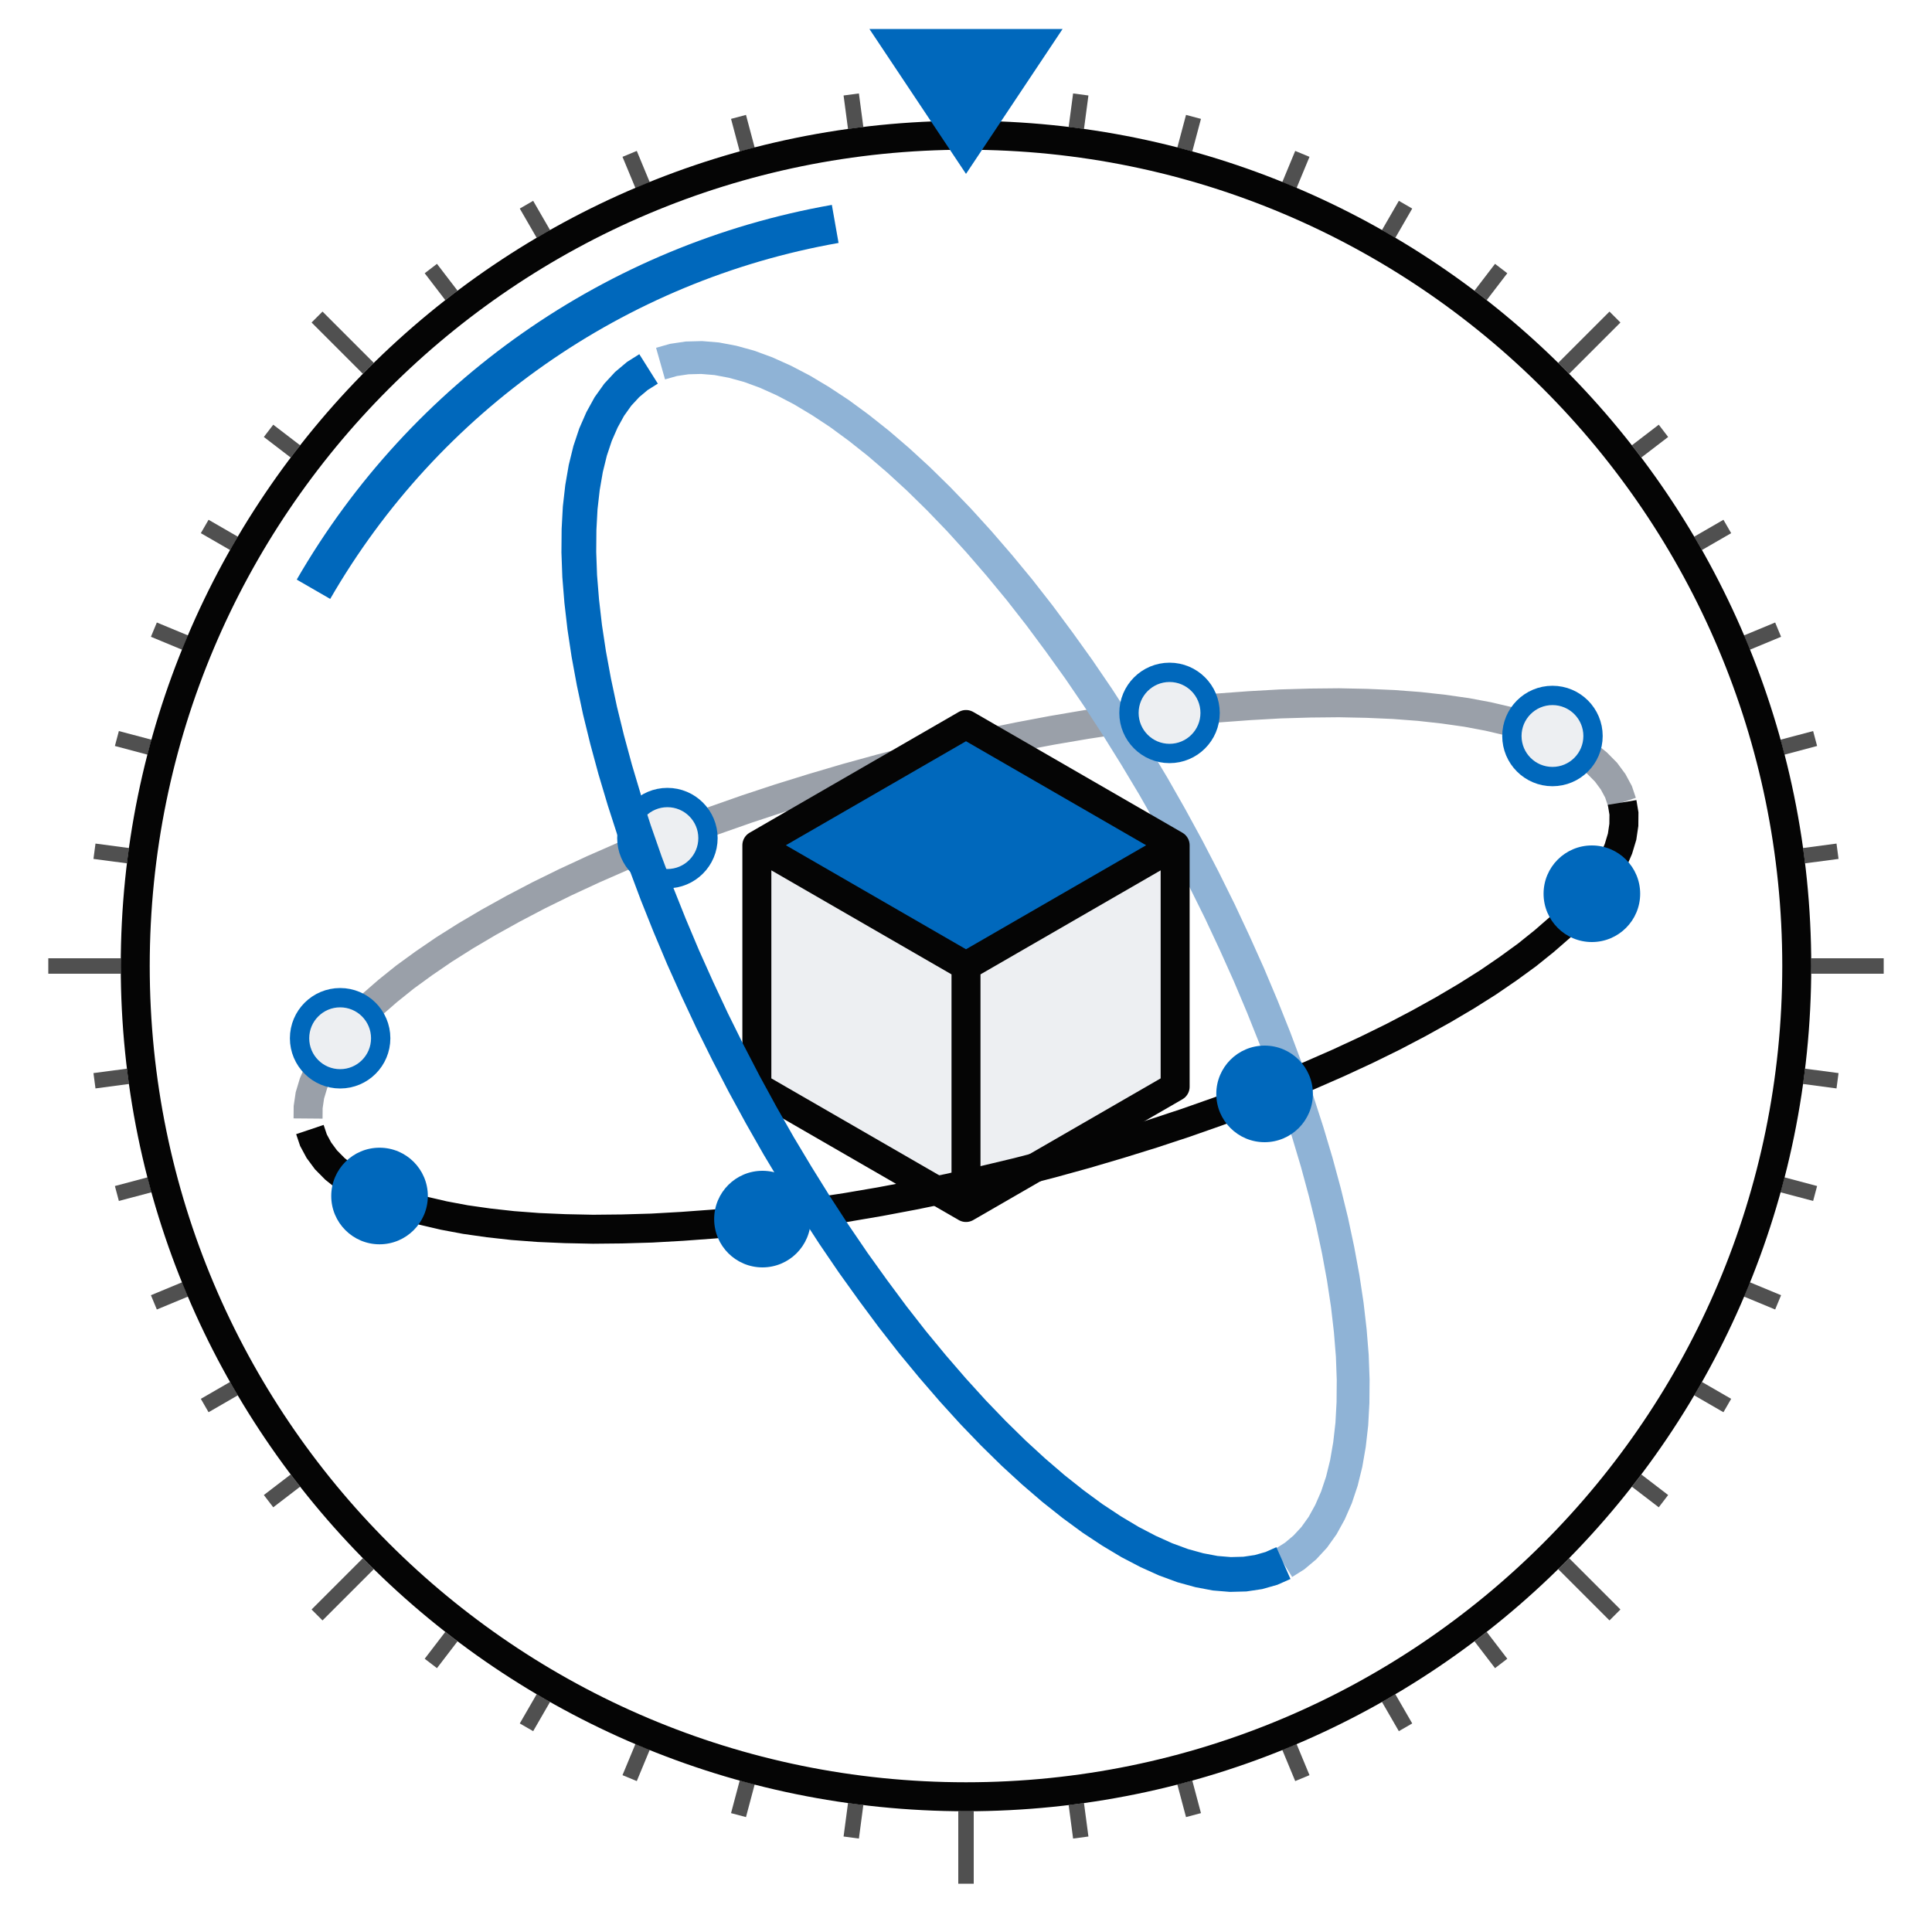
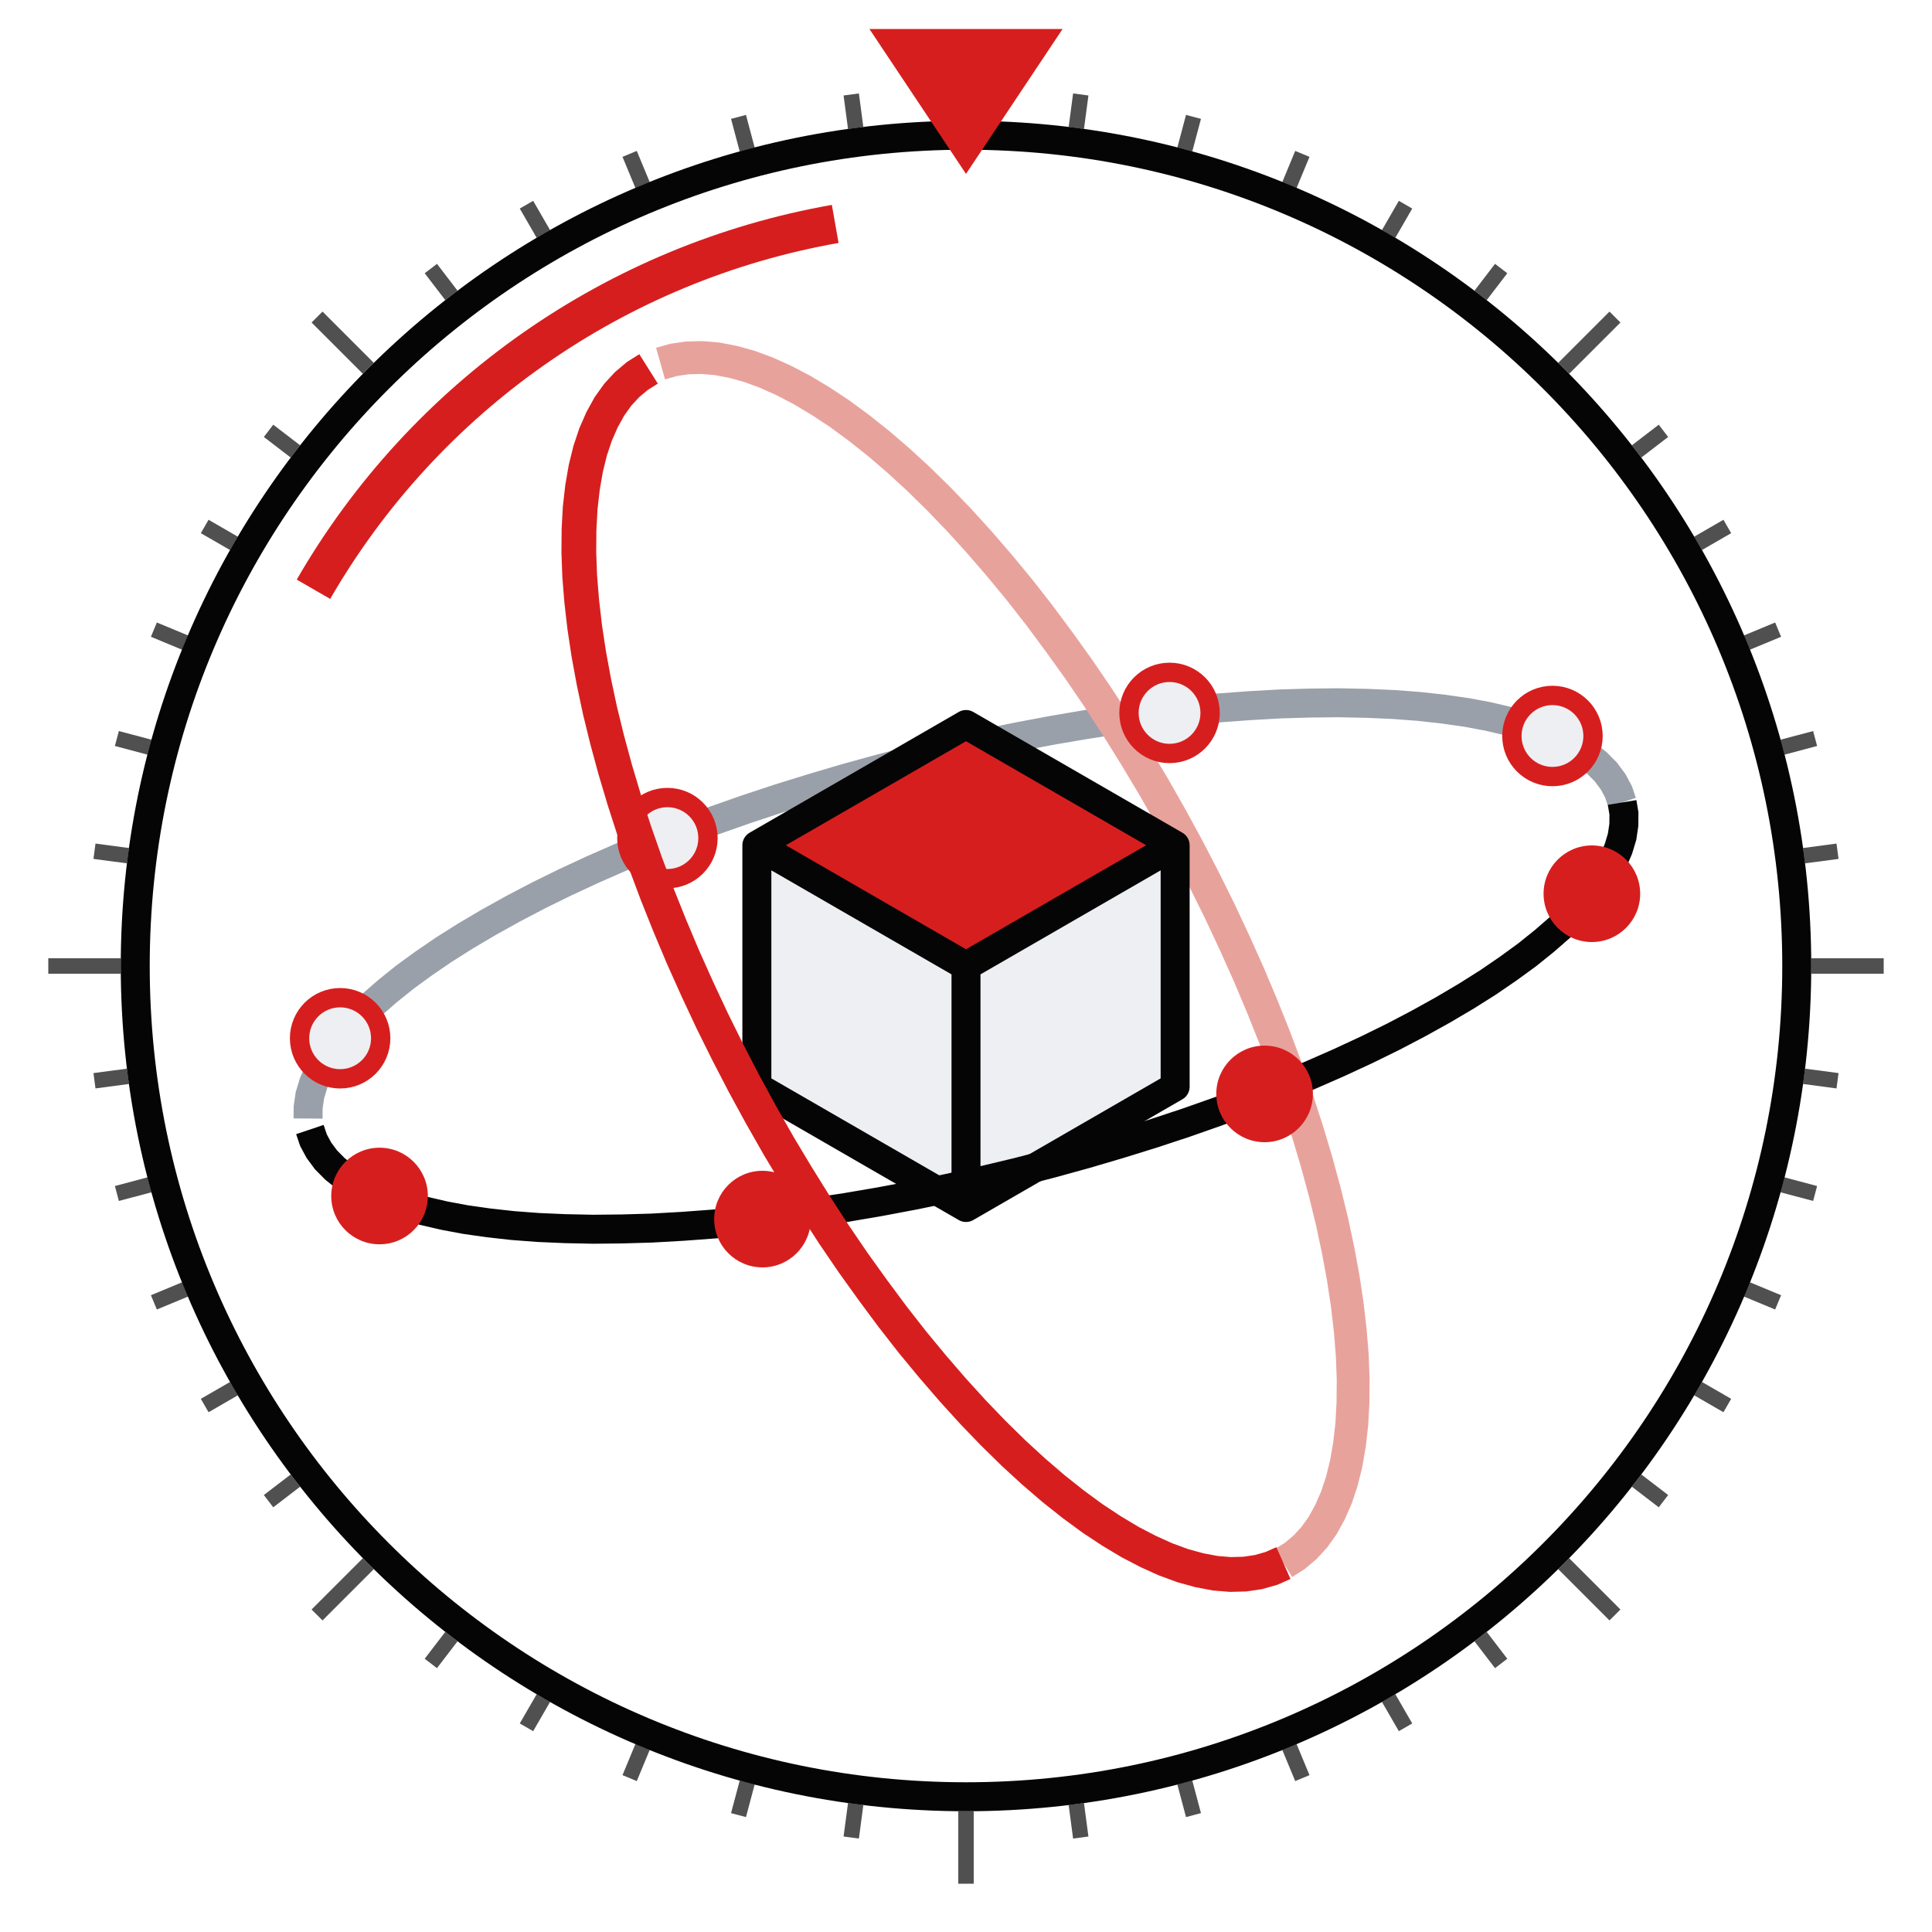
<svg xmlns="http://www.w3.org/2000/svg" viewBox="0 0 200 200" width="200" height="200" role="img" aria-label="CyberHub core mark">
  <circle cx="100" cy="100" r="86" fill="none" stroke="#050505" stroke-width="3" />
  <path d="M111.42 13.25 L111.88 9.78 M122.65 15.48 L123.55 12.1 M133.48 19.16 L134.82 15.93 M143.75 24.22 L145.5 21.19 M153.27 30.58 L155.4 27.8 M161.87 38.13 L167.18 32.82 M169.42 46.73 L172.2 44.6 M175.78 56.25 L178.81 54.5 M180.84 66.52 L184.07 65.18 M184.52 77.35 L187.9 76.45 M186.75 88.58 L190.22 88.12 M187.5 100 L195 100 M186.75 111.42 L190.22 111.88 M184.52 122.65 L187.9 123.55 M180.84 133.48 L184.07 134.82 M175.78 143.75 L178.81 145.5 M169.42 153.27 L172.2 155.4 M161.87 161.87 L167.18 167.18 M153.27 169.42 L155.4 172.2 M143.75 175.78 L145.5 178.81 M133.48 180.84 L134.82 184.07 M122.65 184.52 L123.55 187.9 M111.42 186.75 L111.88 190.22 M100 187.5 L100 195 M88.58 186.75 L88.12 190.22 M77.35 184.52 L76.45 187.9 M66.52 180.84 L65.18 184.07 M56.25 175.78 L54.5 178.81 M46.73 169.42 L44.6 172.2 M38.13 161.87 L32.82 167.18 M30.58 153.27 L27.8 155.4 M24.22 143.75 L21.19 145.5 M19.16 133.48 L15.93 134.82 M15.48 122.65 L12.1 123.55 M13.25 111.42 L9.78 111.88 M12.5 100 L5 100 M13.25 88.58 L9.78 88.12 M15.48 77.35 L12.1 76.45 M19.16 66.52 L15.93 65.18 M24.22 56.25 L21.19 54.5 M30.58 46.73 L27.8 44.6 M38.13 38.13 L32.82 32.82 M46.73 30.58 L44.6 27.8 M56.25 24.22 L54.5 21.19 M66.52 19.16 L65.18 15.93 M77.35 15.48 L76.45 12.1 M88.58 13.25 L88.12 9.78" stroke="#050505" stroke-width="1.6" fill="none" opacity=".7" />
-   <path d="M100 18 L90 3 H110 Z" fill="#0068bc" />
-   <path d="M32.45 61 A78 78 0 0 1 86.46 23.18" fill="none" stroke="#0068bc" stroke-width="4" stroke-linecap="butt" />
+   <path d="M100 18 L90 3 H110 Z" fill="#d71e1e" />
+   <path d="M32.45 61 A78 78 0 0 1 86.46 23.18" fill="none" stroke="#d71e1e" stroke-width="4" stroke-linecap="butt" />
  <path d="M31.89 115.79 L31.9 114.61 L32.08 113.39 L32.46 112.13 L33.02 110.83 L33.76 109.51 L34.68 108.16 L35.79 106.79 L37.07 105.4 L38.52 103.99 L40.14 102.58 L41.92 101.15 L43.87 99.73 L45.96 98.3 L48.21 96.88 L50.6 95.47 L53.12 94.07 L55.77 92.68 L58.54 91.32 L61.43 89.98 L64.42 88.67 L67.51 87.39 L70.69 86.14 L73.95 84.93 L77.28 83.76 L80.67 82.64 L84.12 81.57 L87.61 80.54 L91.13 79.57 L94.68 78.65 L98.24 77.8 L101.81 77 L105.37 76.27 L108.92 75.6 L112.44 75 L115.93 74.47 L119.37 74 L122.76 73.61 L126.09 73.29 L129.35 73.05 L132.53 72.87 L135.62 72.78 L138.61 72.75 L141.49 72.81 L144.26 72.93 L146.91 73.13 L149.43 73.41 L151.82 73.75 L154.06 74.17 L156.16 74.66 L158.1 75.22 L159.88 75.85 L161.5 76.54 L162.95 77.3 L164.23 78.12 L165.33 79 L166.25 79.93 L166.99 80.93 L167.55 81.97 L167.92 83.07" fill="none" stroke="#9aa0a9" stroke-width="3" />
-   <path d="M68.38 37.64 L69.72 37.26 L71.13 37.05 L72.63 37.01 L74.2 37.14 L75.84 37.45 L77.55 37.92 L79.32 38.57 L81.14 39.39 L83.02 40.37 L84.94 41.52 L86.91 42.82 L88.91 44.29 L90.94 45.9 L93 47.67 L95.07 49.57 L97.16 51.62 L99.26 53.8 L101.35 56.1 L103.45 58.53 L105.54 61.06 L107.61 63.71 L109.65 66.46 L111.68 69.29 L113.67 72.21 L115.62 75.21 L117.53 78.28 L119.4 81.4 L121.21 84.58 L122.96 87.79 L124.65 91.05 L126.27 94.32 L127.81 97.61 L129.29 100.91 L130.68 104.21 L131.99 107.49 L133.21 110.75 L134.34 113.99 L135.37 117.18 L136.31 120.33 L137.15 123.43 L137.89 126.45 L138.52 129.41 L139.05 132.29 L139.47 135.07 L139.78 137.76 L139.99 140.35 L140.08 142.83 L140.06 145.19 L139.94 147.42 L139.7 149.53 L139.36 151.5 L138.91 153.33 L138.35 155.01 L137.68 156.54 L136.92 157.92 L136.05 159.14 L135.08 160.19 L134.02 161.08 L132.86 161.81" fill="none" stroke="#8fb3d6" stroke-width="3.4" />
-   <circle cx="35.21" cy="107.48" r="4.2" fill="#edeff2" stroke="#0068bc" stroke-width="2" />
-   <circle cx="69.09" cy="86.76" r="4.2" fill="#edeff2" stroke="#0068bc" stroke-width="2" />
-   <circle cx="121.07" cy="73.8" r="4.2" fill="#edeff2" stroke="#0068bc" stroke-width="2" />
-   <circle cx="160.71" cy="76.19" r="4.2" fill="#edeff2" stroke="#0068bc" stroke-width="2" />
+   <path d="M68.38 37.64 L69.72 37.26 L71.13 37.05 L72.63 37.01 L74.2 37.14 L75.84 37.45 L77.55 37.92 L79.32 38.57 L81.14 39.39 L83.02 40.37 L84.94 41.52 L86.91 42.82 L88.91 44.29 L90.94 45.9 L93 47.67 L95.07 49.57 L97.16 51.62 L99.26 53.8 L101.35 56.1 L103.45 58.53 L105.54 61.06 L107.61 63.71 L109.65 66.46 L111.68 69.29 L113.67 72.21 L115.62 75.21 L117.53 78.28 L119.4 81.4 L121.21 84.58 L122.96 87.79 L124.65 91.05 L126.27 94.32 L127.81 97.61 L129.29 100.91 L130.68 104.21 L131.99 107.49 L133.21 110.75 L134.34 113.99 L135.37 117.18 L136.31 120.33 L137.15 123.43 L137.89 126.45 L138.52 129.41 L139.05 132.29 L139.47 135.07 L139.78 137.76 L139.99 140.35 L140.08 142.83 L140.06 145.19 L139.94 147.42 L139.7 149.53 L139.36 151.5 L138.91 153.33 L138.35 155.01 L137.68 156.54 L136.92 157.92 L136.05 159.14 L135.08 160.19 L134.02 161.08 L132.86 161.81" fill="none" stroke="#e8a29c" stroke-width="3.4" />
+   <circle cx="35.21" cy="107.48" r="4.2" fill="#edeff2" stroke="#d71e1e" stroke-width="2" />
+   <circle cx="69.09" cy="86.76" r="4.2" fill="#edeff2" stroke="#d71e1e" stroke-width="2" />
+   <circle cx="121.07" cy="73.8" r="4.2" fill="#edeff2" stroke="#d71e1e" stroke-width="2" />
+   <circle cx="160.71" cy="76.19" r="4.2" fill="#edeff2" stroke="#d71e1e" stroke-width="2" />
  <path d="M100 75 L121.65 87.5 L121.65 112.5 L100 125 L78.35 112.5 L78.35 87.5 Z" fill="#edeff2" />
-   <path d="M100 75 L121.65 87.5 L100 100 L78.35 87.5 Z" fill="#0068bc" />
+   <path d="M100 75 L121.65 87.5 L100 100 L78.35 87.5 Z" fill="#d71e1e" />
  <path d="M100 75 L121.65 87.5 L121.65 112.5 L100 125 L78.35 112.5 L78.35 87.5 Z M100 100 L121.65 87.5 M100 100 L78.35 87.5 M100 100 L100 125" fill="none" stroke="#050505" stroke-width="3" stroke-linejoin="round" />
  <path d="M167.92 83.07 L168.11 84.21 L168.1 85.39 L167.92 86.61 L167.54 87.87 L166.98 89.17 L166.24 90.49 L165.32 91.84 L164.21 93.21 L162.93 94.6 L161.48 96.01 L159.86 97.42 L158.08 98.85 L156.13 100.27 L154.04 101.7 L151.79 103.12 L149.4 104.53 L146.88 105.93 L144.23 107.32 L141.46 108.68 L138.57 110.02 L135.58 111.33 L132.49 112.61 L129.31 113.86 L126.05 115.07 L122.72 116.24 L119.33 117.36 L115.88 118.43 L112.39 119.46 L108.87 120.43 L105.32 121.35 L101.76 122.2 L98.19 123 L94.63 123.73 L91.08 124.4 L87.56 125 L84.07 125.53 L80.63 126 L77.24 126.39 L73.91 126.71 L70.65 126.95 L67.47 127.13 L64.38 127.22 L61.39 127.25 L58.51 127.19 L55.74 127.07 L53.09 126.87 L50.57 126.59 L48.18 126.25 L45.94 125.83 L43.84 125.34 L41.9 124.78 L40.12 124.15 L38.5 123.46 L37.05 122.7 L35.77 121.88 L34.67 121 L33.75 120.07 L33.01 119.07 L32.45 118.03 L32.08 116.93" fill="none" stroke="#050505" stroke-width="3" />
-   <path d="M132.86 161.81 L131.62 162.36 L130.28 162.74 L128.87 162.95 L127.37 162.99 L125.8 162.86 L124.16 162.55 L122.45 162.08 L120.68 161.43 L118.86 160.61 L116.98 159.63 L115.06 158.48 L113.09 157.18 L111.09 155.71 L109.06 154.1 L107 152.33 L104.93 150.43 L102.84 148.38 L100.74 146.2 L98.65 143.9 L96.55 141.47 L94.46 138.94 L92.39 136.29 L90.35 133.54 L88.32 130.71 L86.33 127.79 L84.38 124.79 L82.47 121.72 L80.6 118.6 L78.79 115.42 L77.04 112.21 L75.35 108.95 L73.73 105.68 L72.19 102.39 L70.71 99.09 L69.32 95.79 L68.01 92.51 L66.79 89.25 L65.66 86.01 L64.63 82.82 L63.69 79.67 L62.85 76.57 L62.11 73.55 L61.48 70.59 L60.95 67.71 L60.53 64.93 L60.22 62.24 L60.01 59.65 L59.92 57.17 L59.94 54.81 L60.06 52.58 L60.3 50.47 L60.64 48.5 L61.09 46.67 L61.65 44.99 L62.32 43.46 L63.08 42.08 L63.95 40.86 L64.92 39.81 L65.98 38.92 L67.14 38.19" fill="none" stroke="#0068bc" stroke-width="3.6" />
-   <circle cx="164.79" cy="92.52" r="5" fill="#0068bc" />
-   <circle cx="130.91" cy="113.24" r="5" fill="#0068bc" />
-   <circle cx="78.93" cy="126.2" r="5" fill="#0068bc" />
-   <circle cx="39.29" cy="123.81" r="5" fill="#0068bc" />
+   <path d="M132.86 161.81 L131.62 162.36 L130.28 162.74 L128.87 162.95 L127.37 162.99 L125.8 162.86 L124.16 162.55 L122.45 162.08 L120.68 161.43 L118.86 160.61 L116.98 159.63 L115.06 158.48 L113.09 157.18 L111.09 155.71 L109.06 154.1 L107 152.33 L104.93 150.43 L102.84 148.38 L100.74 146.2 L98.65 143.9 L96.55 141.47 L94.46 138.94 L92.39 136.29 L90.35 133.54 L88.32 130.71 L86.33 127.79 L84.38 124.79 L82.47 121.72 L80.6 118.6 L78.79 115.42 L77.04 112.21 L75.35 108.95 L73.73 105.68 L72.19 102.39 L70.71 99.09 L69.32 95.79 L68.01 92.51 L66.79 89.25 L65.66 86.01 L64.63 82.82 L63.69 79.67 L62.85 76.57 L62.11 73.55 L61.48 70.59 L60.95 67.71 L60.53 64.93 L60.22 62.24 L60.01 59.65 L59.92 57.17 L59.94 54.81 L60.06 52.58 L60.3 50.47 L60.64 48.5 L61.09 46.67 L61.65 44.99 L62.32 43.46 L63.08 42.08 L63.95 40.86 L64.92 39.81 L65.98 38.92 L67.14 38.19" fill="none" stroke="#d71e1e" stroke-width="3.6" />
+   <circle cx="164.79" cy="92.52" r="5" fill="#d71e1e" />
+   <circle cx="130.91" cy="113.24" r="5" fill="#d71e1e" />
+   <circle cx="78.93" cy="126.2" r="5" fill="#d71e1e" />
+   <circle cx="39.29" cy="123.81" r="5" fill="#d71e1e" />
</svg>
